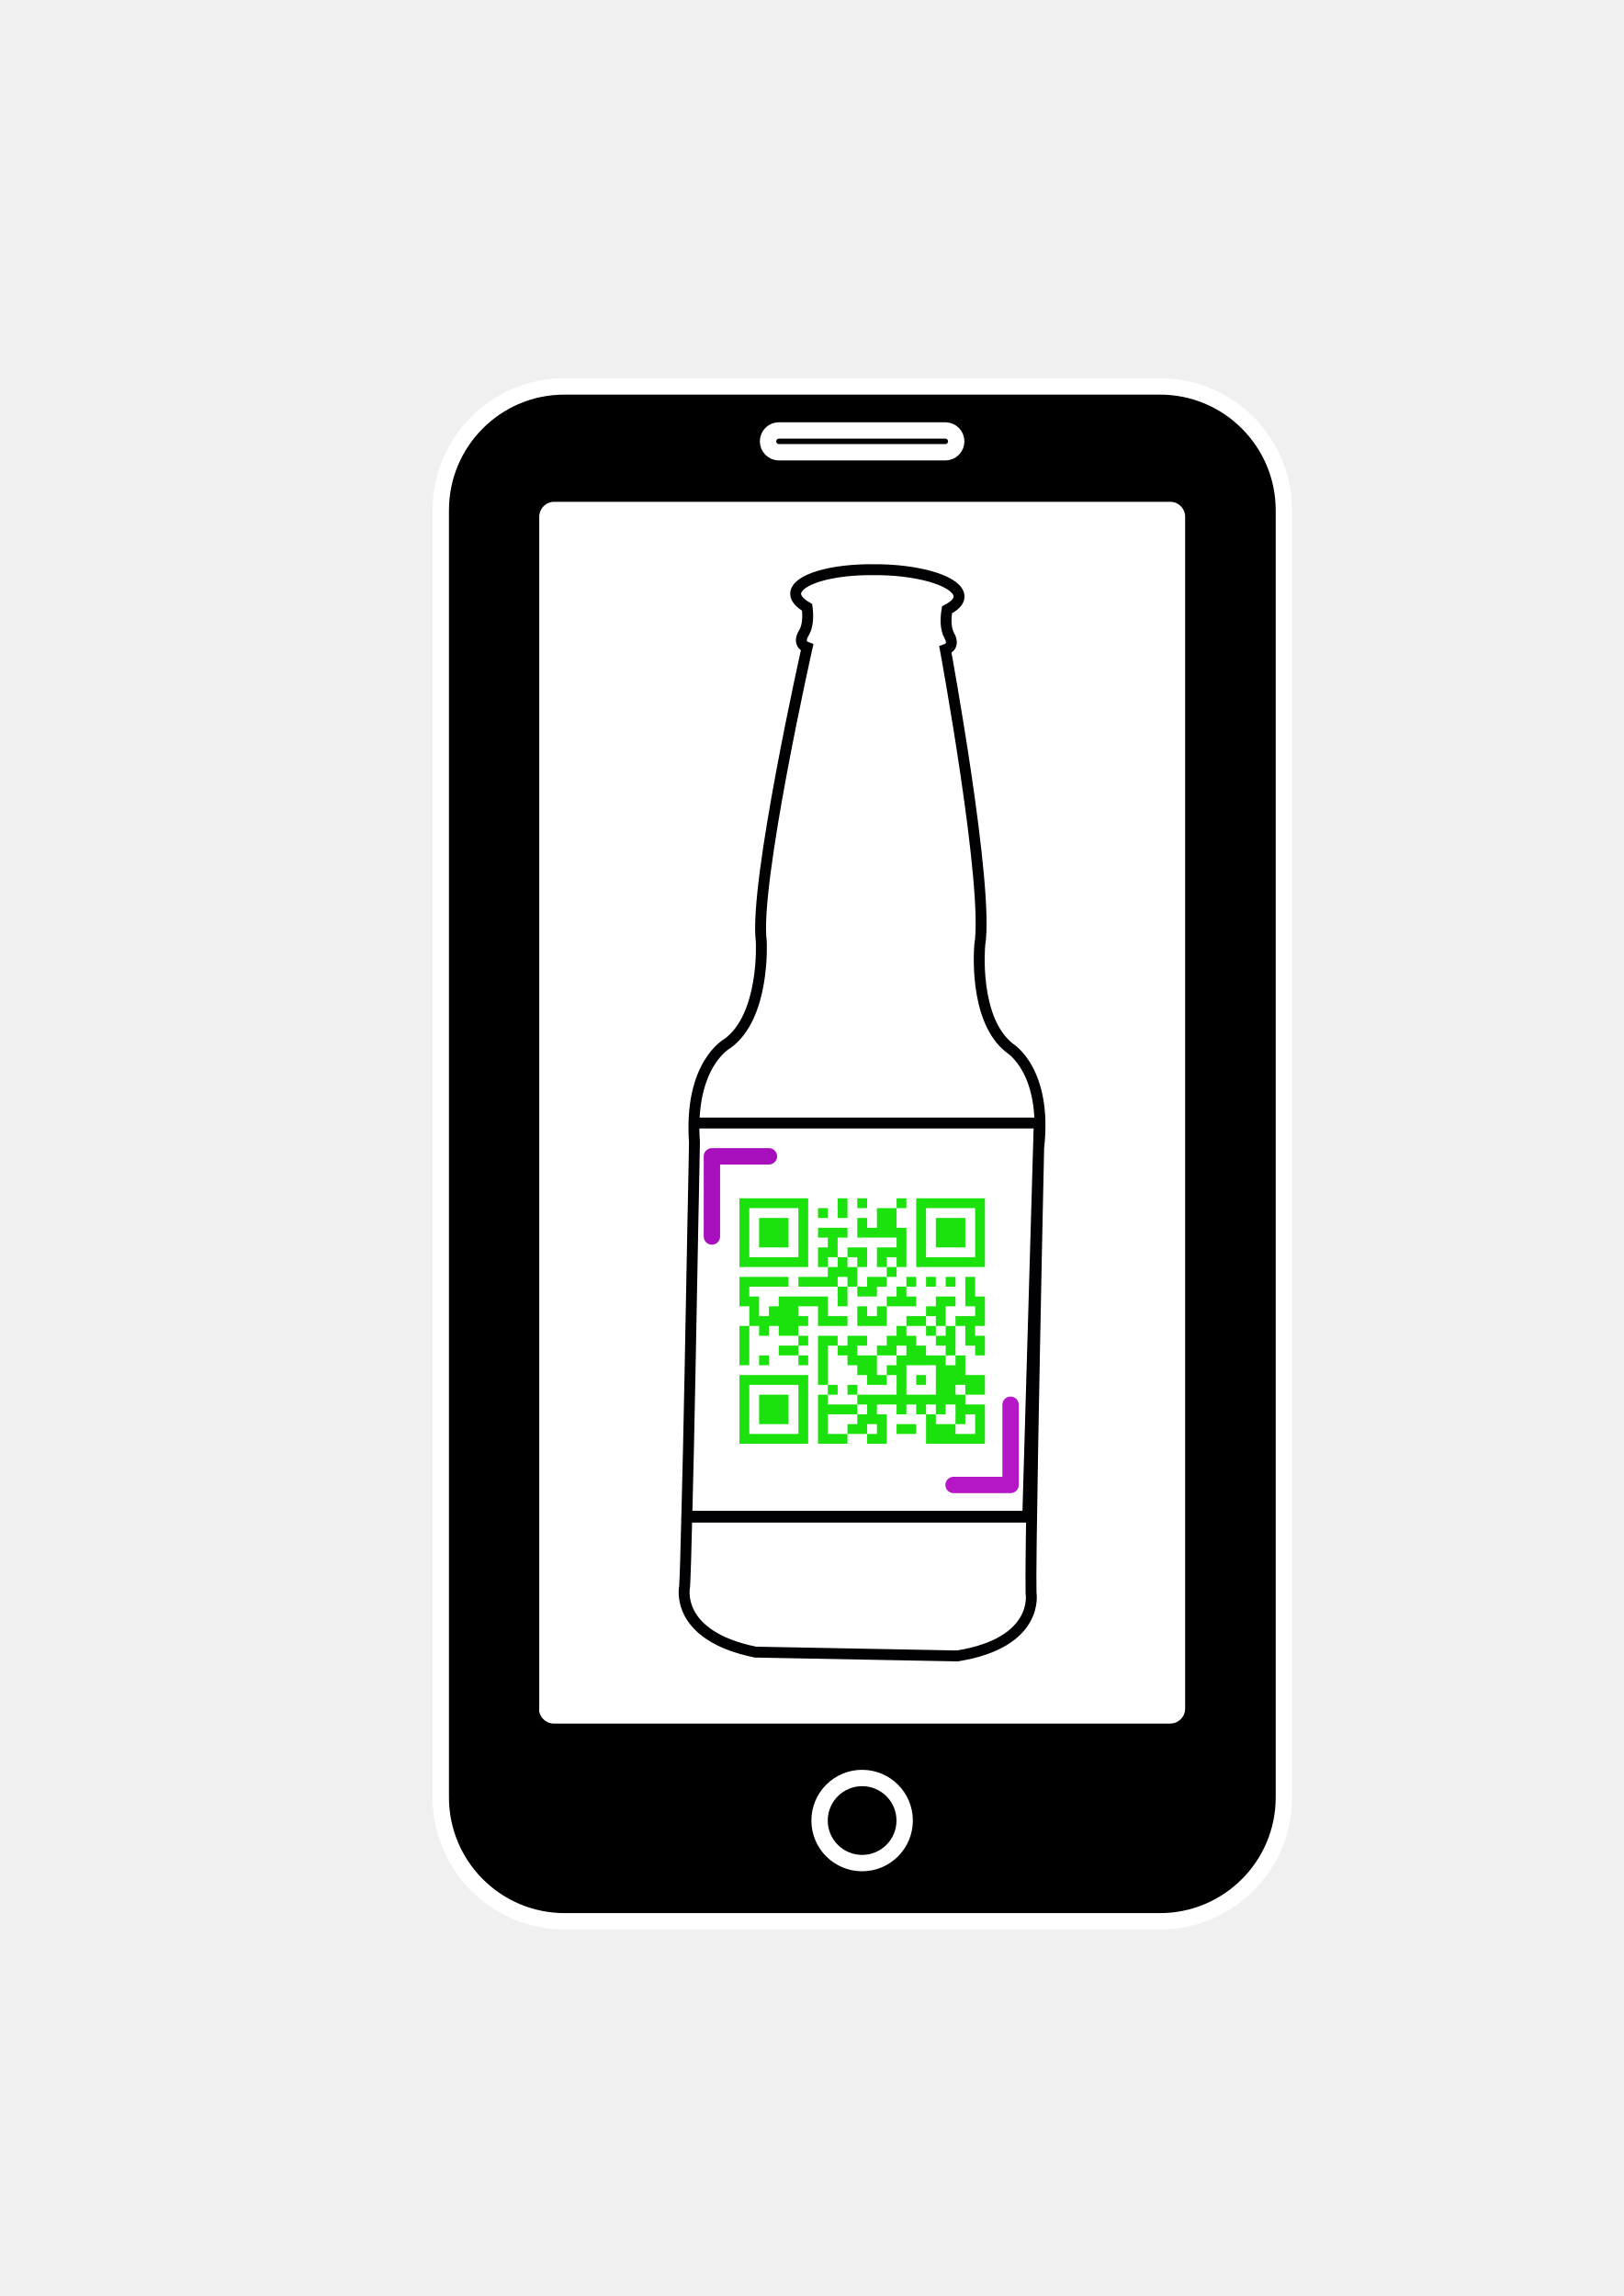
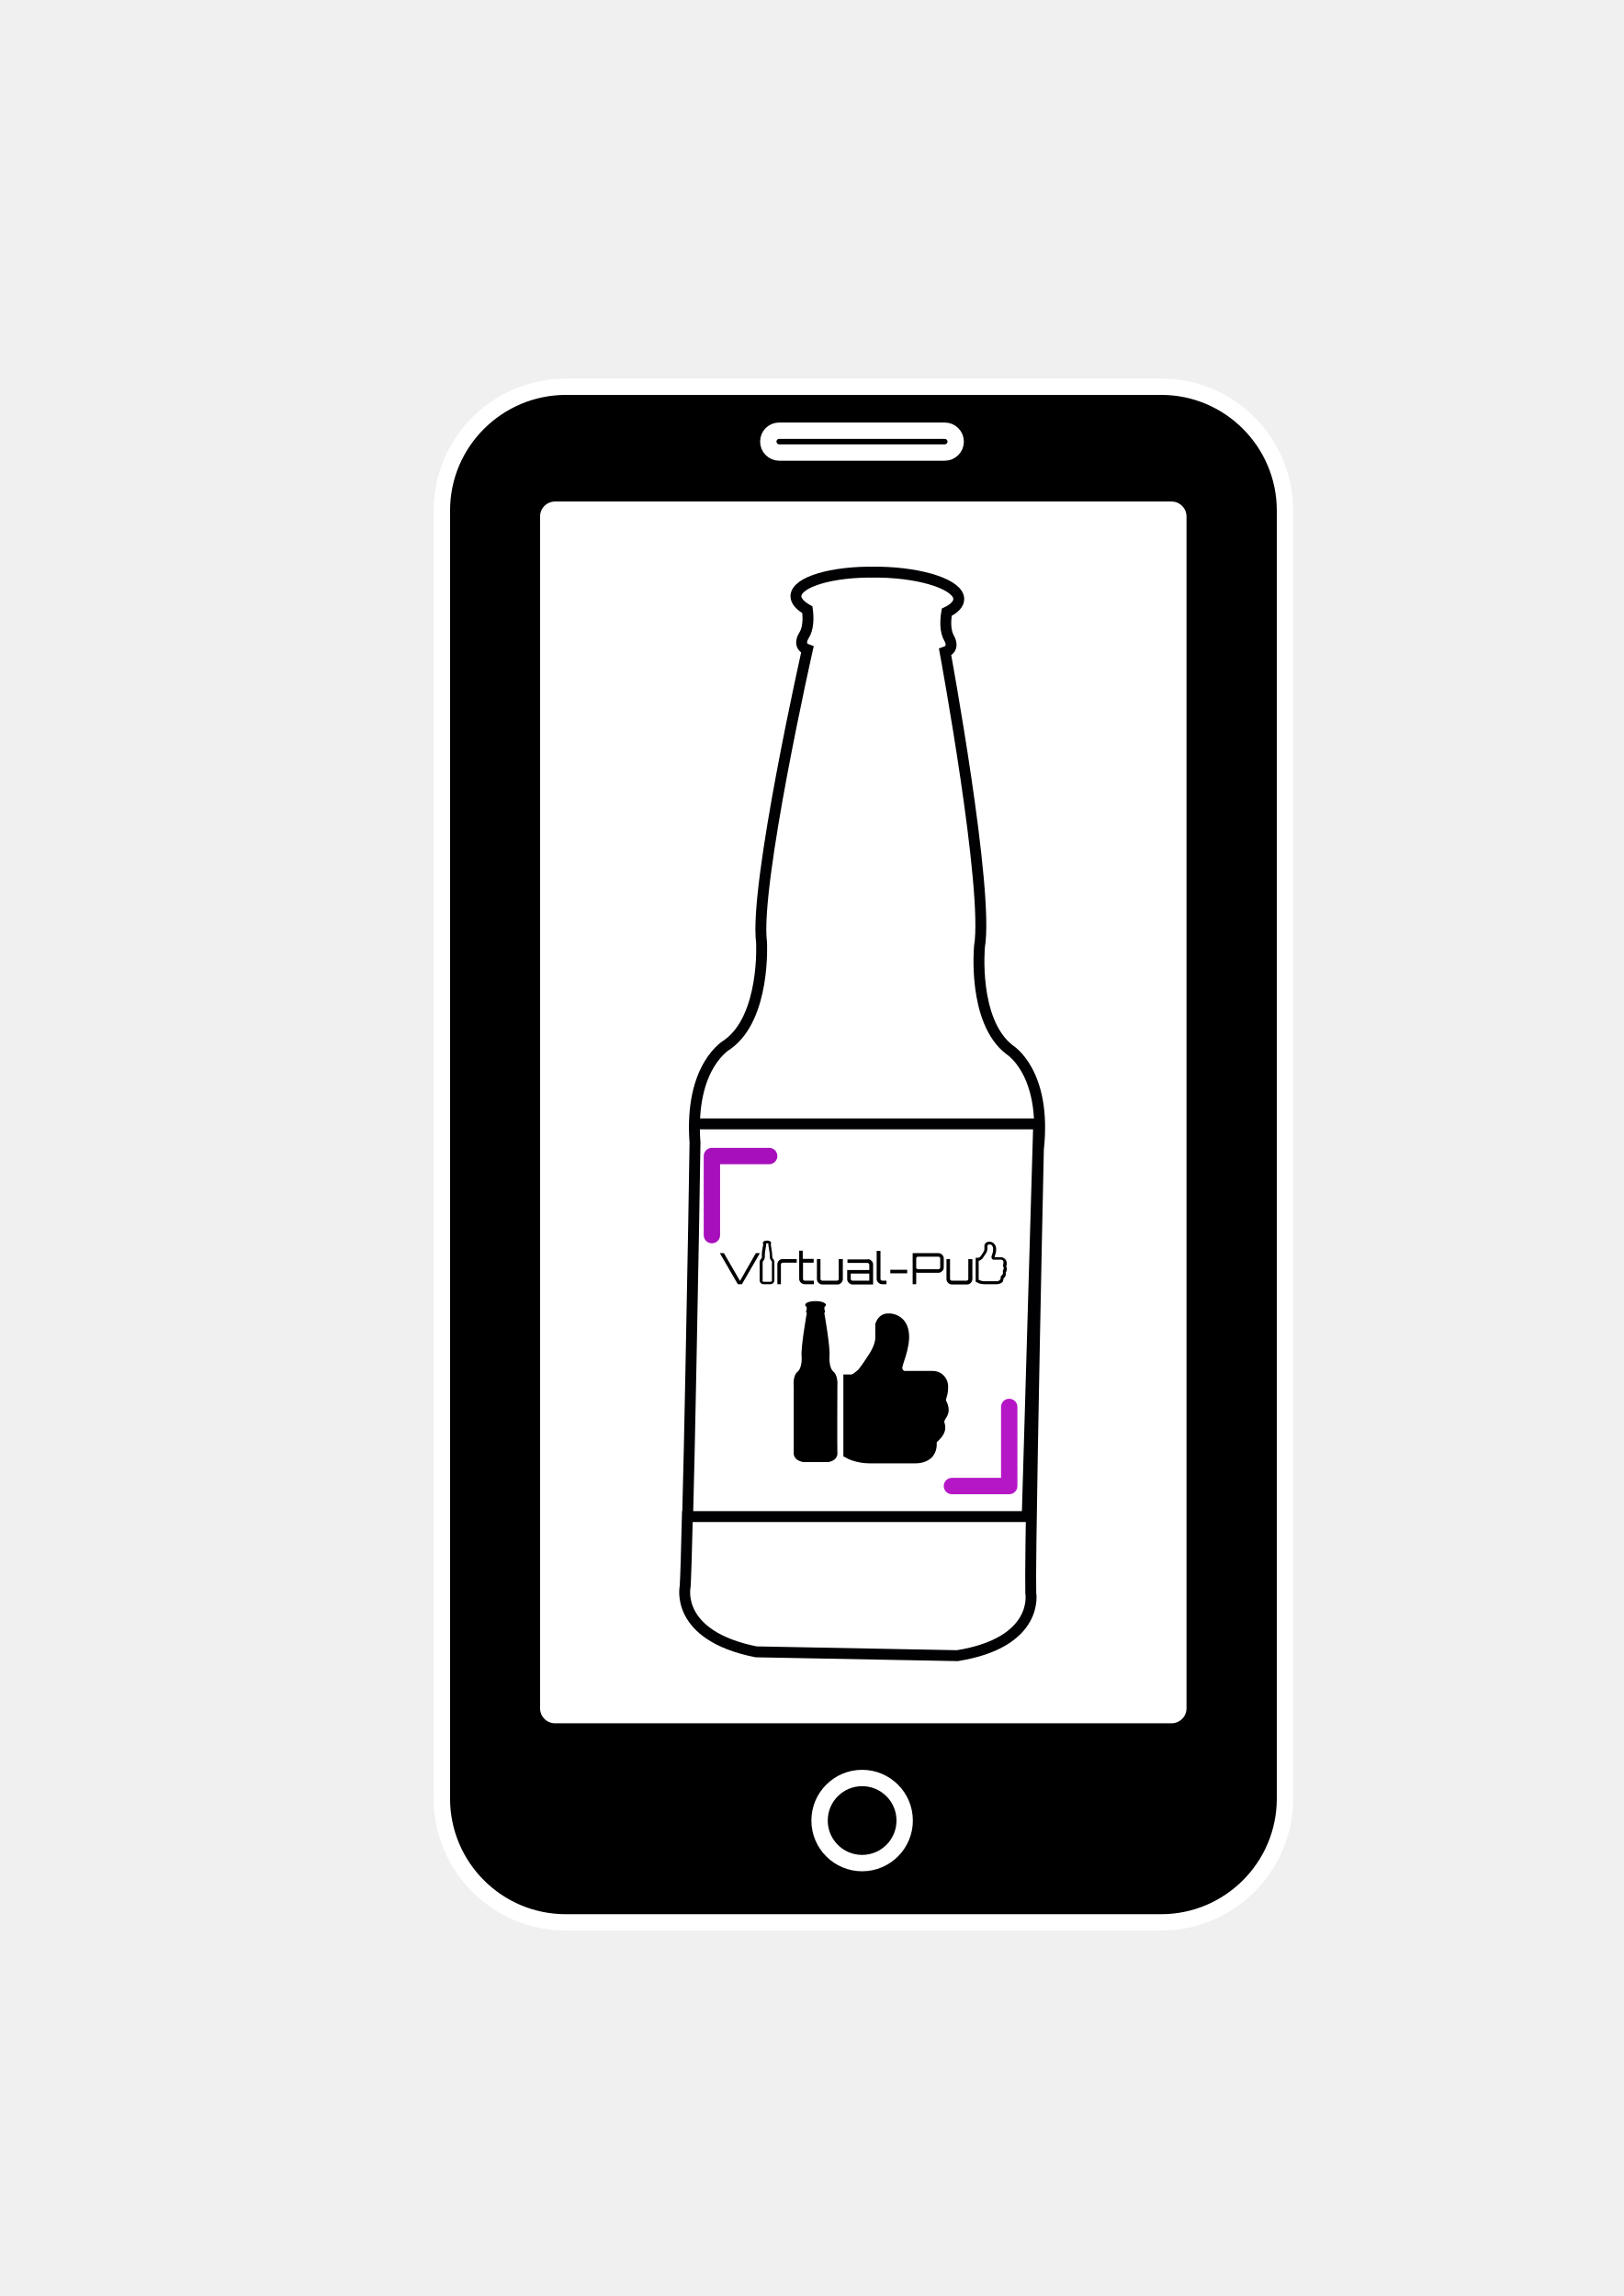
<svg xmlns="http://www.w3.org/2000/svg" version="1.1" id="Camada_1" x="0px" y="0px" width="400px" viewBox="0 0 595.3 841.9" style="enable-background:new 0 0 595.3 841.9;" xml:space="preserve">
  <style type="text/css">
	.st0{stroke:#FFFFFF;stroke-width:6;stroke-linecap:round;stroke-linejoin:round;}
	.st1{fill:#FFFFFF;stroke:#000000;stroke-width:6;stroke-linecap:round;stroke-linejoin:round;}
	.st2{stroke:#FFFFFF;stroke-width:6;stroke-linecap:round;stroke-linejoin:round;stroke-miterlimit:3;}
	.st3{fill:none;stroke:#010002;stroke-width:4;stroke-miterlimit:10;}
- 	.st4{fill:#1BE20C;}
- 	.st5{fill:none;stroke:#A70FBC;stroke-width:6;stroke-linecap:round;stroke-linejoin:round;}
- 	.st6{fill:none;stroke:#B517C6;stroke-width:6;stroke-linecap:round;stroke-linejoin:round;}
+ 	.st4{fill:none;stroke:#A70FBC;stroke-width:6;stroke-linecap:round;stroke-linejoin:round;}
+ 	.st5{fill:none;stroke:#B517C6;stroke-width:6;stroke-linecap:round;stroke-linejoin:round;}
+ 	.st6{enable-background:new    ;}
</style>
  <g>
    <g>
-       <path class="st0" d="M161.6,187.1v472c0,25,20.3,45.4,45.4,45.4h218.3c25,0,45.4-20.3,45.4-45.4v-472c0-25-20.3-45.4-45.4-45.4    H206.9C181.9,141.7,161.6,162,161.6,187.1z" />
-       <path class="st1" d="M194.6,626.5c0,4.7,3.8,8.5,8.5,8.5H429c4.7,0,8.5-3.8,8.5-8.5v-437c0-4.7-3.8-8.5-8.5-8.5H203.2    c-4.7,0-8.5,3.8-8.5,8.5V626.5z" />
+       <path class="st0" d="M162,187.2v472.3c0,25,20.3,45.4,45.4,45.4h218.3c25,0,45.4-20.3,45.4-45.4V187.2c0-25-20.3-45.4-45.4-45.4    H207.4C182.3,141.9,162,162.2,162,187.2z" />
+       <path class="st1" d="M203.5,634.9h226c4.7,0,8.5-3.8,8.5-8.5v-437c0-4.7-3.8-8.5-8.5-8.5h-226c-4.7,0-8.5,3.8-8.5,8.5v437    C195,631.1,198.8,634.9,203.5,634.9z" />
    </g>
    <g id="shape1-5" transform="translate(281.575,-676.063)">
-       <path class="st2" d="M4,833.9H65c2.2,0,4,1.8,4,4l0,0c0,2.2-1.8,4-4,4H4c-2.2,0-4-1.8-4-4l0,0C0,835.7,1.8,833.9,4,833.9z" />
+       <path class="st2" d="M4.1,834h60.7c2.2,0,4,1.8,4,4l0,0c0,2.2-1.8,4-4,4H4.1c-2.2,0-4-1.8-4-4l0,0C0.1,835.7,1.9,834,4.1,834z" />
    </g>
    <g id="shape4-7" transform="translate(300.472,-158.74)">
      <ellipse class="st2" cx="15.6" cy="826.3" rx="15.6" ry="15.6" />
    </g>
  </g>
-   <path class="st3" d="M370.3,384.4c-13.7-10.5-11.1-37.9-11.1-37.9c3.5-20.9-12.6-108.3-12.6-108.3c3.8-1.3,1.5-5,1.5-5  c-1.6-2.8-1.4-6.6-0.9-9.6c2.7-1.4,4.4-3,4.4-4.8c0.1-5.2-12.9-9.6-29.1-9.9c-0.3,0-0.5,0-0.7,0c-0.2,0-0.5,0-0.7,0  c-16.2-0.3-29.3,3.6-29.4,8.8c0,1.8,1.6,3.5,4.2,5c0.4,3.1,0.4,6.9-1.3,9.6c0,0-2.5,3.7,1.3,5.1c0,0-19.5,86.8-16.8,107.8  c0,0,1.5,27.5-12.5,37.5c0,0-14,7.6-12,36.1c0,0-0.2,12.6-0.6,30.9c-0.6,30.7-1.4,77.3-2.2,106.6h125l4.2-144.5H254.8H381L376.8,556  h-125c-0.3,12.8-0.6,22.3-0.8,25.7c0,0-4.1,18,26,24.1l74,1.4c30.4-4.9,27-23.1,27-23.1c-0.3-11.1,1.2-86,2.1-130.4  c0.4-19.3,0.7-32.8,0.7-32.8C384,392.7,370.3,384.4,370.3,384.4z" />
-   <path id="path2995" class="st4" d="M271.1,516.8v-12.6h12.6h12.6v12.6v12.6h-12.6h-12.6V516.8z M292.7,516.8v-9h-9h-9v9v9h9h9V516.8  z M278.3,516.8v-5.4h5.4h5.4v5.4v5.4h-5.4h-5.4V516.8z M299.9,520.4v-9h1.8h1.8v-1.8v-1.8h-1.8h-1.8v-9v-9h3.6h3.6v1.8v1.8h1.8h1.8  v-1.8v-1.8h3.6h3.6v1.8v1.8h-1.8h-1.8v1.8v1.8h3.6h3.6v-1.8v-1.8h1.8h1.8v-1.8v-1.8h1.8h1.8V488v-1.8h1.8h1.8v-1.8v-1.8h3.6h3.6  v-1.8V479h1.8h1.8v-1.8v-1.8h3.6h3.6v1.8v1.8h-1.8h-1.8v3.6v3.6h1.8h1.8v-1.8v-1.8h3.6h3.6v-1.8V479h-1.8h-1.8v-5.4v-5.4h1.8h1.8  v3.6v3.6h1.8h1.8v5.4v5.4h-1.8h-1.8v1.8v1.8h1.8h1.8v3.6v3.6h-1.8h-1.8v-1.8v-1.8h-1.8h-1.8v-3.6v-3.6h-1.8h-1.8v5.4v5.4h1.8h1.8  v3.6v3.6h3.6h3.6v3.6v3.6h-3.6h-3.6v1.8v1.8h3.6h3.6v7.2v7.2h-10.8h-10.8V524v-5.4h-1.8h-1.8v-1.8V515h-1.8h-1.8v1.8v1.8h-1.8h-1.8  v-1.8V515h-3.6h-3.6v1.8v1.8h1.8h1.8v5.4v5.4h-3.6h-3.6v-1.8v-1.8h-3.6h-3.6v1.8v1.8h-5.4h-5.4V520.4z M310.7,524v-1.8h1.8h1.8v-1.8  v-1.8h1.8h1.8v-1.8V515h-1.8h-1.8v-1.8v-1.8h7.2h7.2v-3.6v-3.6h-1.8h-1.8v-1.8v-1.8h1.8h1.8v-1.8V497h1.8h1.8v-1.8v-1.8h-1.8h-1.8  v1.8v1.8h-3.6h-3.6v3.6v3.6h1.8h1.8v1.8v1.8h-3.6h-3.6V506v-1.8h-1.8h-1.8v-1.8v-1.8h-1.8h-1.8v-1.8V497h-1.8h-1.8v-1.8v-1.8h-1.8  h-1.8v7.2v7.2h1.8h1.8v1.8v1.8h-1.8h-1.8v1.8v1.8h5.4h5.4v1.8v1.8h-5.4h-5.4v3.6v3.6h3.6h3.6V524z M310.7,509.6v-1.8h1.8h1.8v1.8  v1.8h-1.8h-1.8V509.6z M321.5,524v-1.8h-1.8h-1.8v1.8v1.8h1.8h1.8V524z M357.5,522.2v-3.6h-1.8h-1.8v1.8v1.8h-1.8h-1.8v-3.6V515  h-1.8h-1.8v1.8v1.8h-1.8h-1.8v-1.8V515h-1.8h-1.8v1.8v1.8h1.8h1.8v1.8v1.8h3.6h3.6v1.8v1.8h3.6h3.6V522.2z M343.1,506v-5.4h-5.4  h-5.4v5.4v5.4h5.4h5.4V506z M335.9,506v-1.8h1.8h1.8v1.8v1.8h-1.8h-1.8V506z M353.9,509.6v-1.8h-1.8h-1.8v1.8v1.8h1.8h1.8V509.6z   M350.3,498.8V497h-1.8h-1.8v-1.8v-1.8h-1.8h-1.8v-1.8v-1.8h1.8h1.8V488v-1.8h-1.8h-1.8v-1.8v-1.8h-1.8h-1.8v1.8v1.8h-3.6h-3.6v1.8  v1.8h1.8h1.8v1.8v1.8h1.8h1.8v1.8v1.8h3.6h3.6v1.8v1.8h1.8h1.8V498.8z M339.5,488v-1.8h1.8h1.8v1.8v1.8h-1.8h-1.8V488z M328.7,524  v-1.8h3.6h3.6v1.8v1.8h-3.6h-3.6V524z M271.1,493.4v-7.2h1.8h1.8v-3.6V479h-1.8h-1.8v-5.4v-5.4h9h9v1.8v1.8h-7.2h-7.2v1.8v1.8h1.8  h1.8v3.6v3.6h1.8h1.8v-1.8V479h1.8h1.8v-1.8v-1.8h9h9v3.6v3.6h3.6h3.6v1.8v1.8h-5.4h-5.4v-3.6V479h-3.6h-3.6v1.8v1.8h1.8h1.8v1.8  v1.8h-1.8h-1.8v1.8v1.8h1.8h1.8v1.8v1.8h-1.8h-1.8v1.8v1.8h1.8h1.8v1.8v1.8h-1.8h-1.8v-1.8V497h-3.6h-3.6v-1.8v-1.8h3.6h3.6v-1.8  v-1.8h-3.6h-3.6V488v-1.8h-1.8h-1.8v1.8v1.8h-1.8h-1.8V488v-1.8h-1.8h-1.8v7.2v7.2h-1.8h-1.8V493.4z M278.3,498.8V497h1.8h1.8v1.8  v1.8h-1.8h-1.8V498.8z M314.3,482.6V479h1.8h1.8v1.8v1.8h1.8h1.8v-1.8V479h1.8h1.8v-1.8v-1.8h1.8h1.8v-1.8v-1.8h1.8h1.8V470v-1.8  h1.8h1.8v1.8v1.8h-1.8h-1.8v1.8v1.8h1.8h1.8v1.8v1.8h-5.4h-5.4v3.6v3.6h-5.4h-5.4V482.6z M307.1,475.4v-3.6h-7.2h-7.2V470v-1.8h5.4  h5.4v-1.8v-1.8h-1.8h-1.8V461v-3.6h1.8h1.8v-1.8v-1.8h-1.8h-1.8V452v-1.8h5.4h5.4v1.8v1.8h-1.8h-1.8v3.6v3.6h1.8h1.8v-1.8v-1.8h3.6  h3.6v3.6v3.6h-1.8h-1.8v3.6v3.6h1.8h1.8V470v-1.8h3.6h3.6v-1.8v-1.8h-1.8h-1.8V461v-3.6h3.6h3.6v-1.8v-1.8h-7.2h-7.2v-3.6v-3.6h1.8  h1.8v1.8v1.8h1.8h1.8v-3.6V443h3.6h3.6v-1.8v-1.8h1.8h1.8v1.8v1.8h-1.8h-1.8v3.6v3.6h1.8h1.8v7.2v7.2h-1.8h-1.8v1.8v1.8h-1.8h-1.8  v1.8v1.8h-1.8h-1.8v1.8v1.8h-3.6h-3.6v-1.8v-1.8h-1.8h-1.8v3.6v3.6h-1.8h-1.8V475.4z M310.7,470v-1.8h-1.8h-1.8v1.8v1.8h1.8h1.8V470  z M307.1,462.8V461h-1.8h-1.8v1.8v1.8h1.8h1.8V462.8z M314.3,462.8V461h-1.8h-1.8v1.8v1.8h1.8h1.8V462.8z M328.7,462.8V461h-1.8  h-1.8v1.8v1.8h1.8h1.8V462.8z M339.5,470v-1.8h1.8h1.8v1.8v1.8h-1.8h-1.8V470z M346.7,470v-1.8h1.8h1.8v1.8v1.8h-1.8h-1.8V470z   M271.1,452v-12.6h12.6h12.6V452v12.6h-12.6h-12.6V452z M292.7,452v-9h-9h-9v9v9h9h9V452z M278.3,452v-5.4h5.4h5.4v5.4v5.4h-5.4  h-5.4V452z M335.9,452v-12.6h12.6h12.6V452v12.6h-12.6h-12.6V452z M357.5,452v-9h-9h-9v9v9h9h9V452z M343.1,452v-5.4h5.4h5.4v5.4  v5.4h-5.4h-5.4V452z M299.9,444.8V443h1.8h1.8v1.8v1.8h-1.8h-1.8V444.8z M307.1,443v-3.6h1.8h1.8v3.6v3.6h-1.8h-1.8V443z   M314.3,441.2v-1.8h1.8h1.8v1.8v1.8h-1.8h-1.8V441.2z" />
-   <polyline class="st5" points="261,453.4 261,424 281.9,424 " />
-   <polyline class="st6" points="370.5,515.1 370.5,544.5 349.6,544.5 " />
+   <path class="st3" d="M370.1,384.9c-13.6-10.5-11-37.8-11-37.8c3.5-20.8-12.6-108-12.6-108c3.8-1.3,1.5-5,1.5-5  c-1.6-2.8-1.4-6.6-0.9-9.6c2.7-1.3,4.4-3,4.4-4.8c0.1-5.1-12.9-9.6-29-9.9c-0.3,0-0.5,0-0.7,0c-0.2,0-0.5,0-0.7,0  c-16.1-0.3-29.2,3.6-29.3,8.8c0,1.8,1.6,3.5,4.2,5c0.4,3,0.4,6.9-1.3,9.5c0,0-2.5,3.7,1.3,5.1c0,0-19.5,86.5-16.8,107.4  c0,0,1.5,27.4-12.5,37.4c0,0-14,7.6-11.9,36c0,0-0.2,12.6-0.5,30.8c-0.6,30.6-1.4,77.1-2.2,106.3h124.6l4.2-144H255h125.8l-4.2,144  H252c-0.3,12.8-0.6,22.2-0.8,25.6c0,0-4.1,18,26,24l73.8,1.4c30.3-4.9,26.9-23,26.9-23c-0.3-11,1.2-85.7,2.1-130  c0.4-19.2,0.7-32.7,0.7-32.7C383.8,393.1,370.1,384.9,370.1,384.9z" />
+   <polyline class="st4" points="261,452.9 261,423.9 282,423.9 " />
+   <polyline class="st5" points="370,515.9 370,544.9 349,544.9 " />
+   <g>
+     <g class="st6">
+       <g>
+         <path d="M271.3,469.7l5.8-10.2h1.5l-6.6,11.4h-1.5l-6.6-11.4h1.5L271.3,469.7z" />
+       </g>
+       <g>
+         <path d="M286.9,461.7h5.2v1.3h-5.2c-0.2,0-0.3,0.1-0.4,0.2c-0.1,0.1-0.2,0.3-0.2,0.4v7.3h-1.3v-7.3c0-0.5,0.2-1,0.6-1.4     C285.9,461.9,286.3,461.7,286.9,461.7z" />
+       </g>
+       <g>
+         <path d="M298.4,463h-4v6c0,0.2,0.1,0.3,0.2,0.4c0.1,0.1,0.3,0.2,0.4,0.2h3.4v1.3H295c-0.5,0-1-0.2-1.4-0.6     c-0.4-0.4-0.6-0.8-0.6-1.4v-10.3h1.3v3h4V463z" />
+       </g>
+       <g>
+         <path d="M307.7,461.7h1.3v7.3c0,0.5-0.2,1-0.6,1.4c-0.4,0.4-0.8,0.6-1.4,0.6h-5.5c-0.5,0-1-0.2-1.4-0.6c-0.4-0.4-0.6-0.8-0.6-1.4     v-7.3h1.3v7.3c0,0.2,0.1,0.3,0.2,0.4c0.1,0.1,0.3,0.2,0.4,0.2h5.5c0.2,0,0.3-0.1,0.4-0.2c0.1-0.1,0.2-0.3,0.2-0.4V461.7z" />
+       </g>
+       <g>
+         <path d="M318.1,461.7c0.5,0,1,0.2,1.4,0.6c0.4,0.4,0.6,0.8,0.6,1.4v7.3h-7.5c-0.5,0-1-0.2-1.4-0.6c-0.4-0.4-0.6-0.8-0.6-1.4v-3.3     h8.1v-2c0-0.2-0.1-0.3-0.2-0.4c-0.1-0.1-0.3-0.2-0.4-0.2h-7.4v-1.3H318.1z M318.7,469.6V467h-6.8v2c0,0.2,0.1,0.3,0.2,0.4     c0.1,0.1,0.3,0.2,0.4,0.2H318.7z" />
+       </g>
+       <g>
+         <path d="M321.5,458.7h1.3V469c0,0.2,0.1,0.3,0.2,0.4c0.1,0.1,0.3,0.2,0.4,0.2h1.6v1.3h-1.6c-0.5,0-1-0.2-1.4-0.6     c-0.4-0.4-0.6-0.8-0.6-1.4V458.7z" />
+       </g>
+       <g>
+         <path d="M332.6,465.6v1.3h-6.2v-1.3H332.6z" />
+       </g>
+       <g>
+         <path d="M334.6,459.5h9.5c0.5,0,1,0.2,1.3,0.6c0.4,0.4,0.6,0.8,0.6,1.3v3.4c0,0.5-0.2,1-0.6,1.3c-0.4,0.4-0.8,0.6-1.3,0.6h-7.6     c-0.1,0-0.3,0-0.6-0.1v4.3h-1.3V459.5z M344.7,464.8v-3.4c0-0.2-0.1-0.3-0.2-0.4c-0.1-0.1-0.3-0.2-0.4-0.2h-7.6     c-0.2,0-0.3,0.1-0.4,0.2c-0.1,0.1-0.2,0.3-0.2,0.4v3.4c0,0.2,0.1,0.3,0.2,0.4c0.1,0.1,0.3,0.2,0.4,0.2h7.6c0.2,0,0.3-0.1,0.4-0.2     C344.6,465.1,344.7,464.9,344.7,464.8z" />
+       </g>
+       <g>
+         <path d="M355.2,461.7h1.3v7.3c0,0.5-0.2,1-0.6,1.4c-0.4,0.4-0.8,0.6-1.4,0.6H349c-0.5,0-1-0.2-1.4-0.6c-0.4-0.4-0.6-0.8-0.6-1.4     v-7.3h1.3v7.3c0,0.2,0.1,0.3,0.2,0.4c0.1,0.1,0.3,0.2,0.4,0.2h5.5c0.2,0,0.3-0.1,0.4-0.2c0.1-0.1,0.2-0.3,0.2-0.4V461.7z" />
+       </g>
+     </g>
+     <g id="Слой_1_5_">
+       <g>
+         <path d="M282.5,470.9h-2.6c0,0-0.1,0-0.1,0c-1.1-0.2-1.3-1-1.3-1.4c0-0.7,0-5.8,0-6.2c-0.1-1.2,0.4-1.6,0.6-1.8     c0.2-0.2,0.3-0.7,0.2-1c-0.1-0.8,0.3-3.3,0.5-4c0,0,0,0,0,0c-0.1-0.2,0-0.4,0-0.4c-0.1-0.1-0.1-0.3-0.1-0.4     c0-0.5,0.6-0.8,1.5-0.8h0c0.9,0,1.5,0.3,1.5,0.8c0,0.1,0,0.2-0.1,0.4c0,0.1,0.1,0.3,0,0.4c0,0,0,0,0,0c0.1,0.8,0.6,3.3,0.5,4     c0,0.3,0.1,0.9,0.2,1c0.2,0.1,0.7,0.6,0.6,1.8l0,1.9c0,3.6,0,3.7,0,4.3C283.9,469.9,283.7,470.7,282.5,470.9     C282.5,470.9,282.5,470.9,282.5,470.9z M280,470h2.5c0.5-0.1,0.5-0.4,0.5-0.4c0,0,0,0,0-0.1l0.5,0l-0.5,0c0-0.6,0-0.6,0-4.3     l0-1.9c0,0,0,0,0,0c0.1-0.7-0.1-0.9-0.2-1c0,0,0,0,0,0c-0.6-0.5-0.6-1.7-0.6-1.8c0,0,0,0,0,0c0.1-0.5-0.3-2.7-0.5-4     c0-0.1,0-0.2,0-0.2c0-0.1,0-0.3,0-0.4c-0.1,0-0.2,0-0.4,0h0c-0.2,0-0.3,0-0.4,0c0,0.2,0,0.3,0,0.4c0,0.1,0,0.2,0,0.2     c-0.2,1.3-0.6,3.4-0.5,4c0,0,0,0,0,0c0,0.1,0.1,1.3-0.6,1.8c0,0,0,0,0,0c0,0-0.2,0.3-0.2,1c0,0,0,0,0,0c0,0.2,0,5.6,0,6.2     c0,0,0,0,0,0.1C279.4,469.8,279.6,469.9,280,470z M279.6,462.3L279.6,462.3L279.6,462.3z M282.8,462.3L282.8,462.3L282.8,462.3z      M282.8,462.3L282.8,462.3L282.8,462.3z M281.7,456.4C281.7,456.4,281.7,456.4,281.7,456.4C281.7,456.4,281.7,456.4,281.7,456.4z      M280.7,456.4C280.7,456.4,280.7,456.4,280.7,456.4C280.7,456.4,280.7,456.4,280.7,456.4z" />
+       </g>
+     </g>
+     <g>
+       <g>
+         <path d="M365.3,470.9h-4.4c-1.3,0-2.3-0.4-2.5-0.6l-0.7-0.3v-8.8h1.1c0.1-0.1,0.2-0.2,0.3-0.2l0.2-0.1c0.3-0.3,0.8-1.1,1-1.4     c0.4-0.6,0.6-1.1,0.6-1.4v-1.3l0-0.2c0-0.1,0.2-0.6,0.7-1c0.4-0.3,0.9-0.3,1.1-0.3c0.7,0,1.4,0.3,1.8,0.8     c0.5,0.5,0.8,1.3,0.7,2.3c0,0.9-0.3,1.7-0.5,2.2l0,0.1c0,0.1,0,0.2-0.1,0.3c0,0,0,0,0,0h2.3c0.6,0,1.1,0.2,1.6,0.7     c0.4,0.4,0.6,1,0.6,1.6c0,0.5-0.1,0.9-0.2,1l0,0.1c0.5,1,0.1,1.7-0.1,2.1l-0.1,0.1c0.3,1.1-0.4,1.9-0.8,2.2     c0,0.8-0.3,1.3-0.6,1.5C366.7,470.8,365.7,470.9,365.3,470.9z M358.9,469.3L358.9,469.3c0.2,0.1,0.9,0.5,2,0.5h4.4     c0.3,0,0.9,0,1.3-0.5c0.1-0.1,0.3-0.4,0.3-1l0-0.3l0.3-0.3c0.4-0.4,0.6-0.7,0.5-1.2c-0.1-0.4,0-0.6,0.1-0.8l0-0.1     c0.2-0.3,0.3-0.6,0-1.2l0,0c0-0.1-0.1-0.2-0.1-0.3v-0.1l0.1-0.3c0-0.2,0.1-0.5,0.1-0.8c0-0.3-0.1-0.6-0.2-0.7     c-0.2-0.2-0.5-0.3-0.7-0.3h-2.8c-0.4,0-0.7-0.5-0.7-0.9c0-0.2,0-0.3,0.1-0.6c0-0.1,0-0.2,0.1-0.2l0-0.1c0.2-0.5,0.4-1.2,0.4-1.9     c0-0.7-0.1-1.1-0.4-1.5c-0.2-0.3-0.6-0.4-1-0.4c-0.1,0-0.3,0-0.4,0.1c-0.2,0.2-0.3,0.4-0.3,0.4l0,0v1.2c0,0.6-0.3,1.3-0.8,2     c-0.3,0.4-0.8,1.2-1.1,1.6l-0.1,0.1l-0.2,0.1c-0.4,0.3-0.6,0.5-0.9,0.5h-0.1V469.3z M368.4,464.2L368.4,464.2L368.4,464.2     L368.4,464.2z M368.4,464.2L368.4,464.2l0.4-0.2c0,0,0,0,0,0L368.4,464.2z" />
+       </g>
+     </g>
+   </g>
+   <g>
+     <path d="M346.9,513.7c-0.1-0.1-0.1-0.2-0.1-0.3l0.2-0.9c0.2-0.6,0.6-1.9,0.6-3.6c0.1-1.6-0.4-3.2-1.5-4.4c-1.1-1.2-2.6-1.8-4.2-1.8   h-10.4c0,0-0.7-0.4-0.7-1.1c0-0.4,0.4-1.7,0.7-2.6c0.7-2.1,1.6-5,1.8-8.1c0.1-3-0.6-5.4-2.2-7.1c-1.4-1.4-3.3-2.2-5.3-2.2   c-0.8,0-1.8,0.1-2.8,0.8c-1.4,1-1.8,2.3-1.9,2.6l-0.2,0.3v4.8c0.1,1.8-0.7,4-2.3,6.5c-0.9,1.4-2.8,4.3-4,5.7l-0.5,0.4   c-0.7,0.6-1.7,1.5-2.3,1.3h-2.6V534l1.3,0.7c0.1,0.1,3.5,1.9,8.5,1.9h16.5c1.3,0,4.4-0.2,6.4-2.5c0.8-1,1.7-2.6,1.5-5.2   c0.1-0.2,0.3-0.3,0.5-0.5c1.2-1.2,3.4-3.3,2.4-6.6c-0.2-0.6-0.1-0.7,0.3-1.5C347.4,519.2,348.7,517.1,346.9,513.7z" />
+   </g>
+   <g id="Слой_1_6_">
+     <path d="M307,532.6c-0.1-2.3,0-24.2,0-24.2c0.3-4.2-1.4-5.4-1.4-5.4c-1.8-1.5-1.5-5.6-1.5-5.6c0.4-3.1-1.9-16-1.9-16   c0.5-0.2,0.2-0.8,0.2-0.8c-0.2-0.4-0.2-1-0.1-1.4c0.3-0.2,0.5-0.5,0.5-0.7c0-0.8-1.7-1.4-3.7-1.4c0,0-0.1,0-0.1,0c0,0-0.1,0-0.1,0   c-2.1,0-3.7,0.6-3.7,1.4c0,0.3,0.2,0.5,0.5,0.7c0.1,0.5,0.1,1-0.1,1.4c0,0-0.3,0.6,0.2,0.8c0,0-2.3,12.9-1.9,16   c0,0,0.3,4.1-1.5,5.6c0,0-1.8,1.2-1.4,5.4c0,0,0,21.8,0,24.2c0,0-0.5,2.7,3.4,3.5h9.4C307.5,535.3,307,532.6,307,532.6z" />
+   </g>
</svg>
